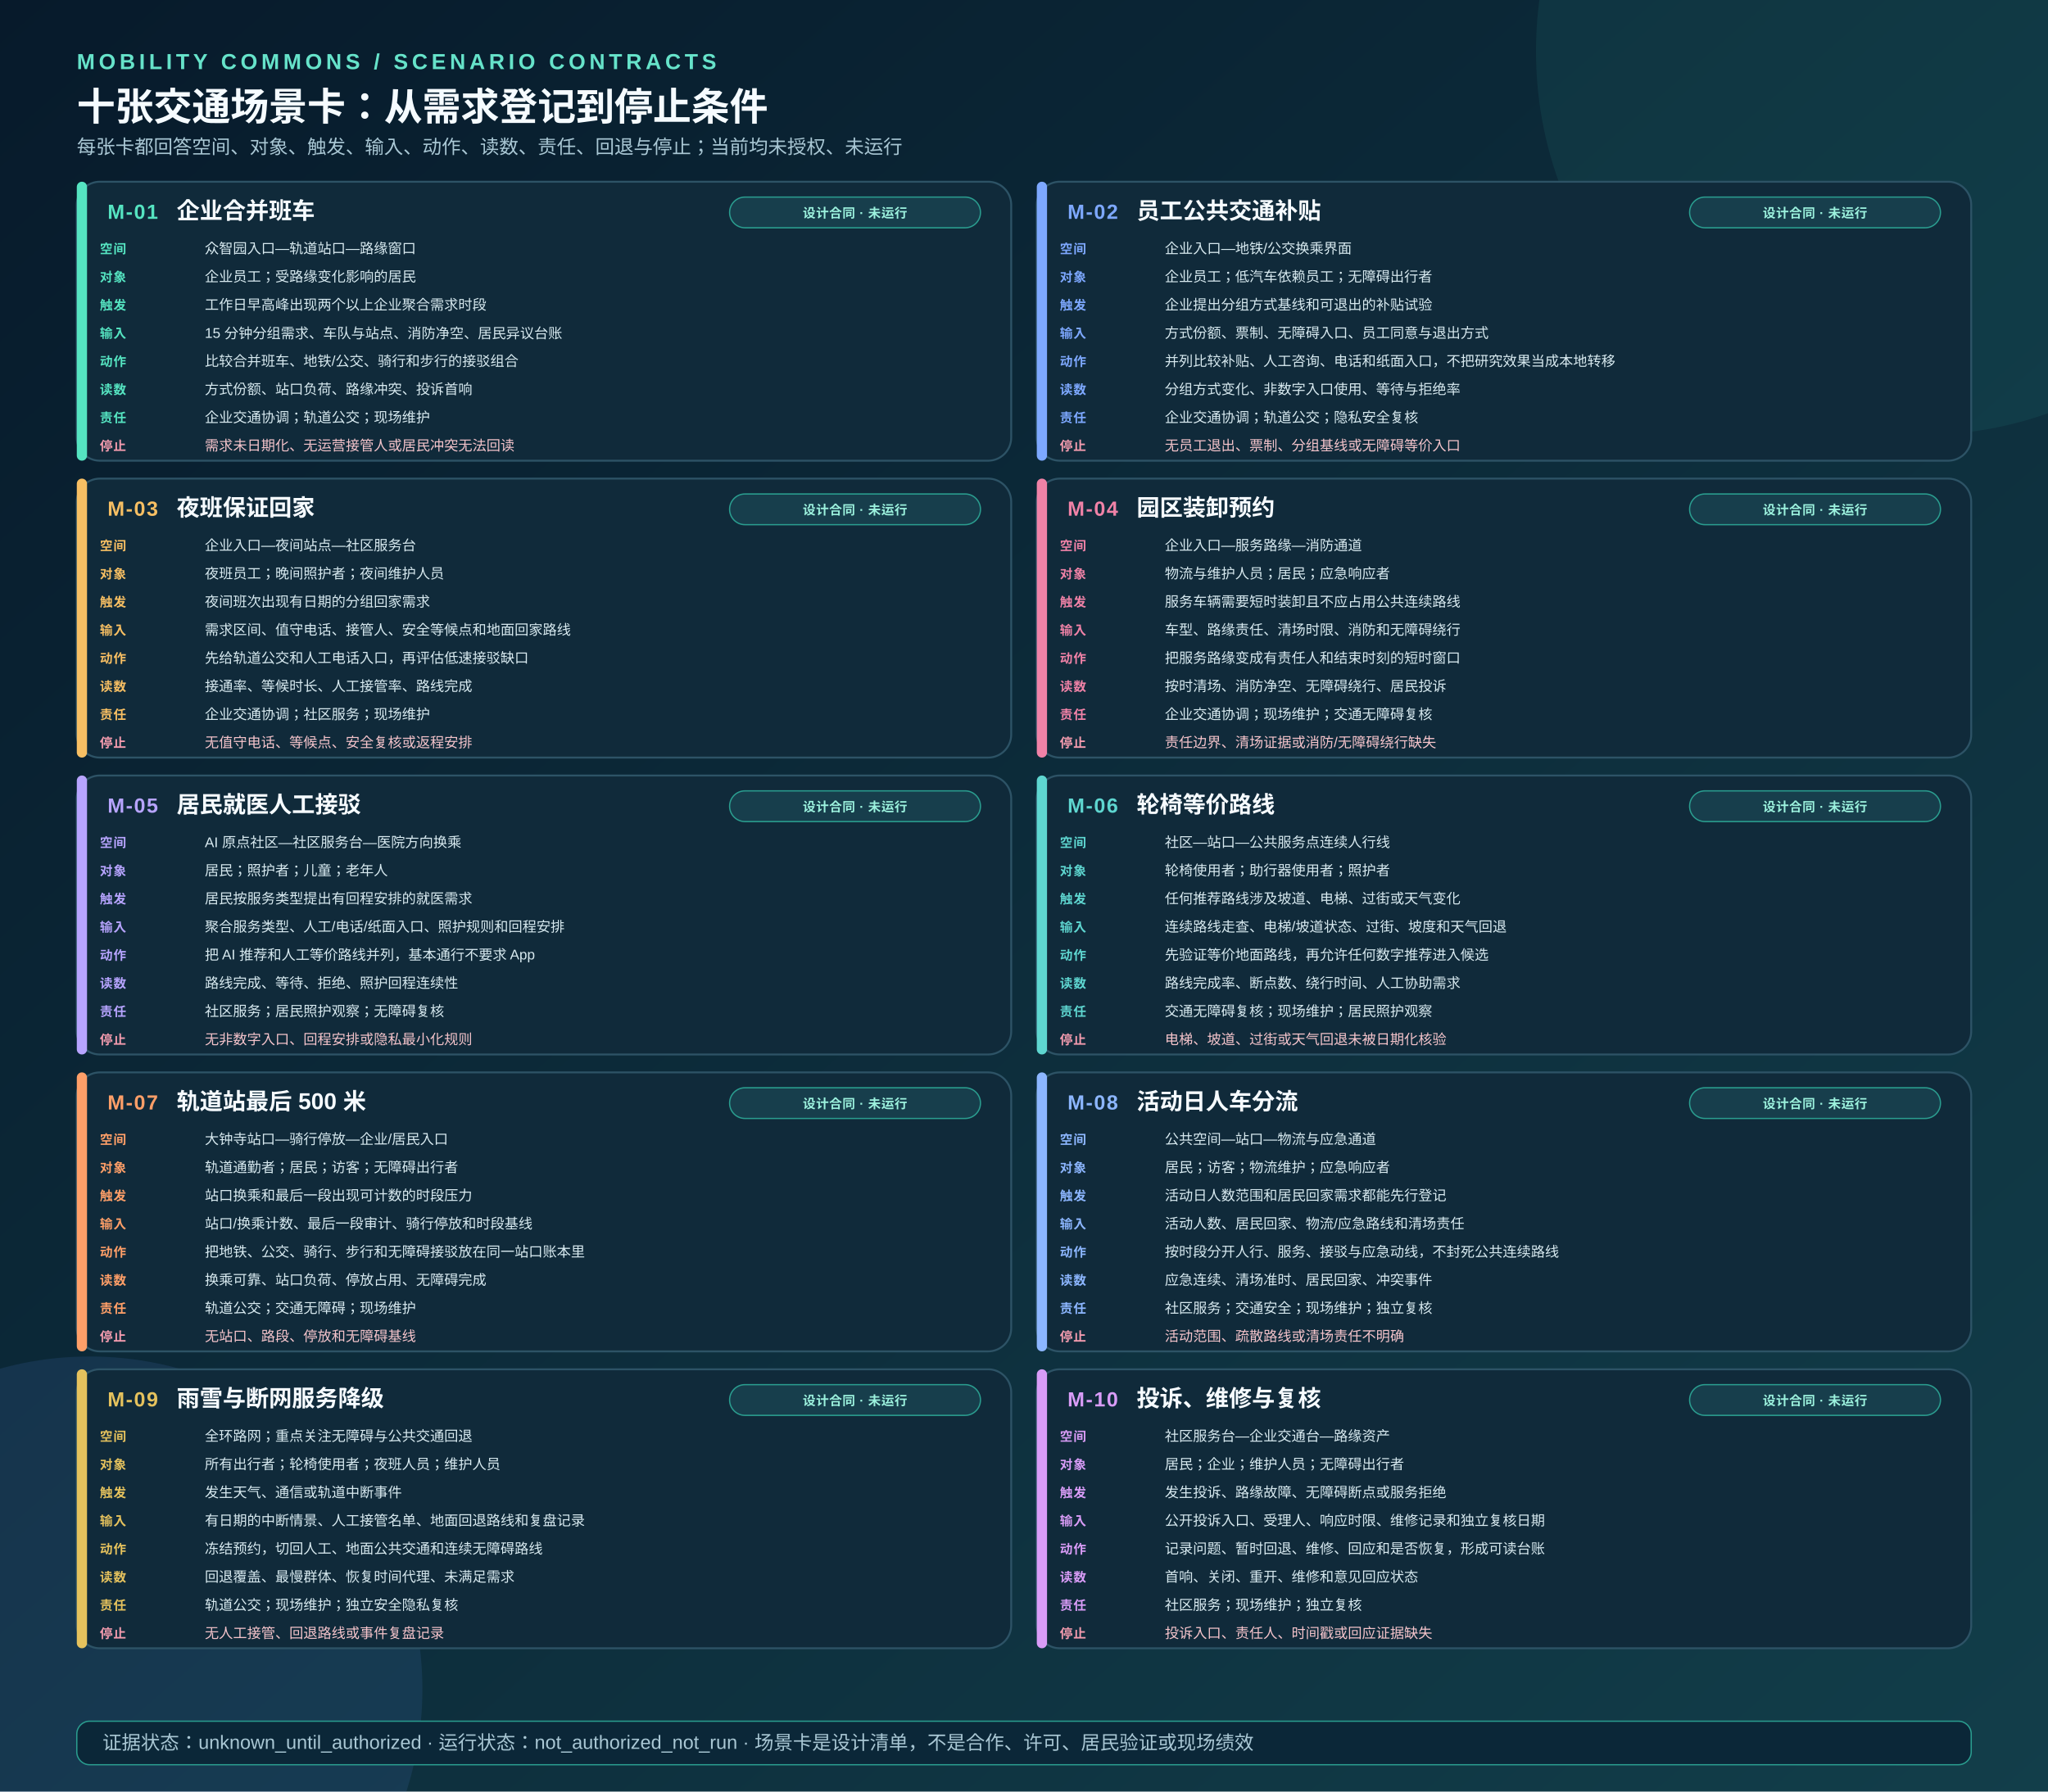
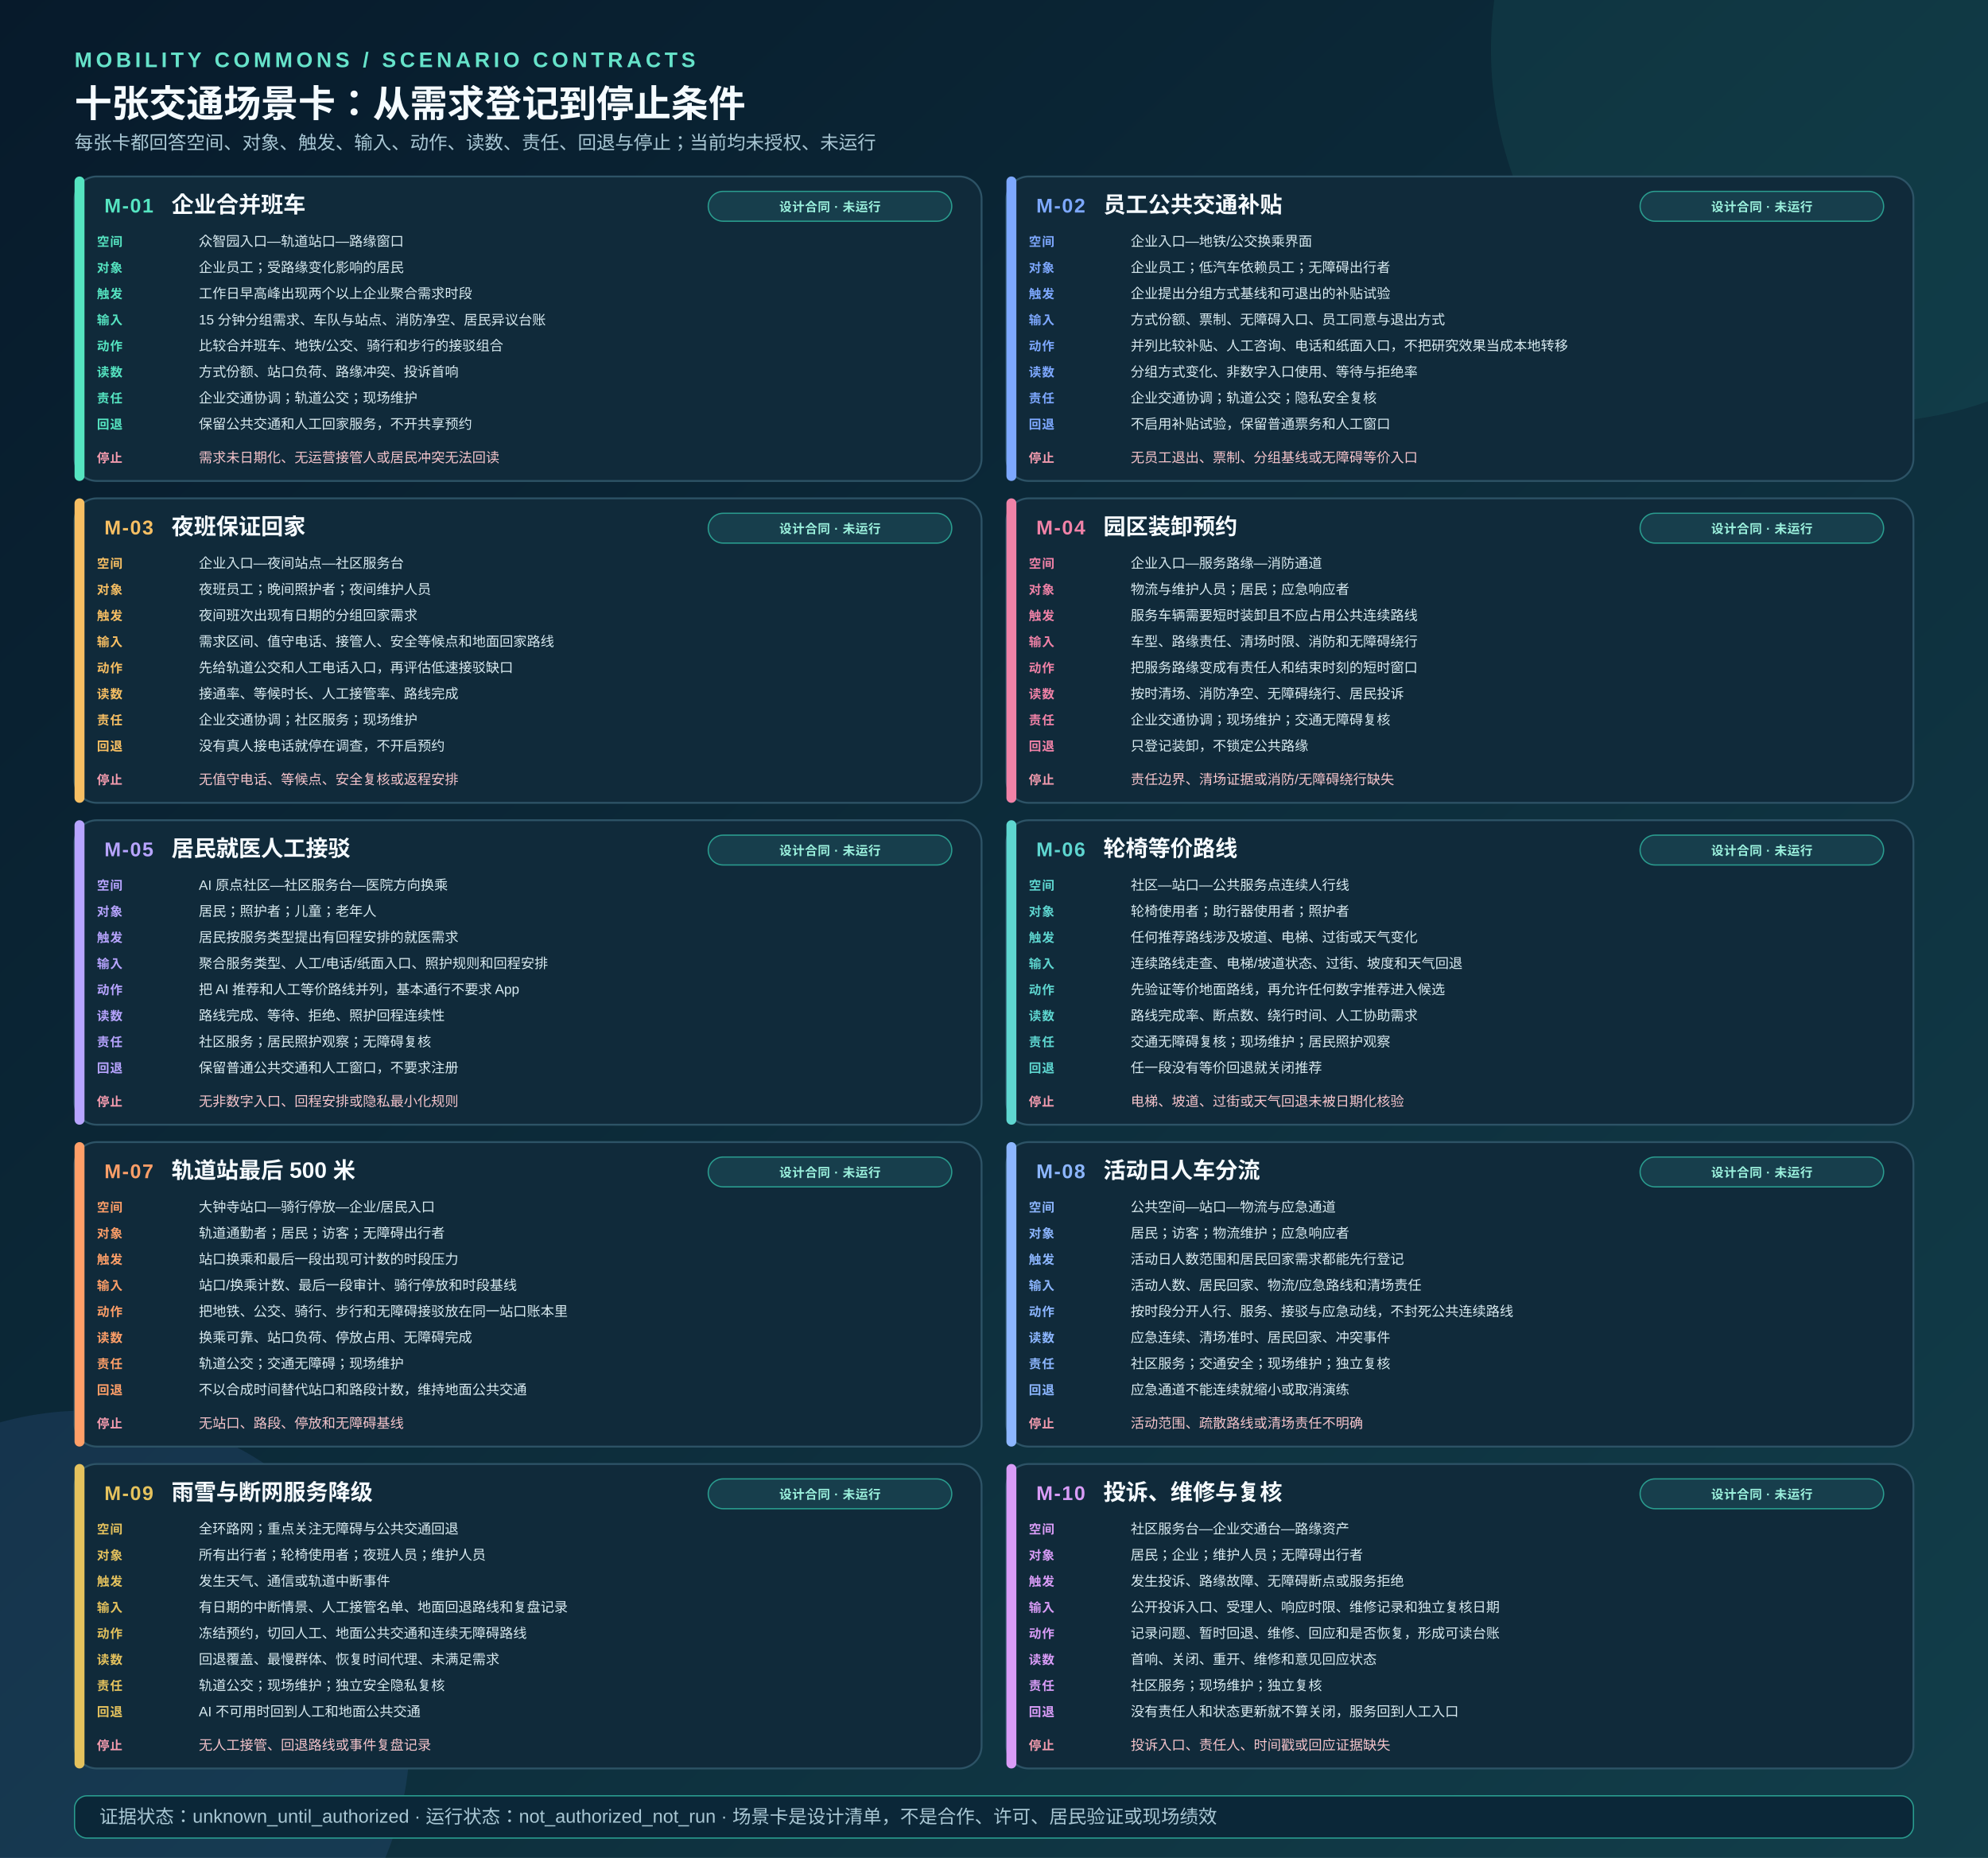
- <svg xmlns="http://www.w3.org/2000/svg" width="1600" height="1400" viewBox="0 0 1600 1400" role="img" aria-labelledby="title desc">
+ <svg xmlns="http://www.w3.org/2000/svg" width="1600" height="1495" viewBox="0 0 1600 1495" role="img" aria-labelledby="title desc">
  <defs>
    <linearGradient id="bg" x1="0" y1="0" x2="1" y2="1">
      <stop offset="0" stop-color="#071A2B" />
      <stop offset="1" stop-color="#123E4A" />
    </linearGradient>
    <style>.sans{font-family:PingFang SC,Microsoft YaHei,Arial,sans-serif}.title{font-size:30px;font-weight:850;fill:#F5FBFF}.sub{font-size:15px;fill:#A9C7D4}.cardId{font:800 16px Arial,sans-serif;letter-spacing:1px}.cardTitle{font:800 18px PingFang SC,Microsoft YaHei,Arial,sans-serif;fill:#F6FBFF}.label{font:800 10px Arial,PingFang SC,sans-serif;letter-spacing:.6px}.field{font:500 11px PingFang SC,Microsoft YaHei,Arial,sans-serif;fill:#D8EAF0}.status{font:800 10px Arial,PingFang SC,sans-serif;fill:#9CF2DE;letter-spacing:.3px}.stopLabel{font:800 10px Arial,PingFang SC,sans-serif;letter-spacing:.5px}.stopText{font:500 11px PingFang SC,Microsoft YaHei,Arial,sans-serif;fill:#F5C4CB}</style>
  </defs>
-   <rect width="1600" height="1400" fill="url(#bg)" />
+   <rect width="1600" height="1495" fill="url(#bg)" />
  <circle cx="1500" cy="40" r="300" fill="#2A9D8F" opacity=".12" />
-   <circle cx="70" cy="1320" r="260" fill="#5B8DEF" opacity=".12" />
+   <circle cx="70" cy="1395" r="260" fill="#5B8DEF" opacity=".12" />
  <text x="60" y="54" class="sans" fill="#66E3CA" font-size="17" font-weight="900" letter-spacing="3">MOBILITY COMMONS / SCENARIO CONTRACTS</text>
  <text x="60" y="94" class="sans title">十张交通场景卡：从需求登记到停止条件</text>
  <text x="60" y="120" class="sans sub">每张卡都回答空间、对象、触发、输入、动作、读数、责任、回退与停止；当前均未授权、未运行</text>
  <g class="card">
-     <rect x="60" y="142" width="730" height="218" rx="18" fill="#102A3A" stroke="#2D5366" stroke-width="1.5" />
-     <rect x="60" y="142" width="8" height="218" rx="4" fill="#55E4C1" />
+     <rect x="60" y="142" width="730" height="245" rx="18" fill="#102A3A" stroke="#2D5366" stroke-width="1.5" />
+     <rect x="60" y="142" width="8" height="245" rx="4" fill="#55E4C1" />
    <text x="84" y="171" class="cardId" fill="#55E4C1">M-01</text>
    <text x="138" y="171" class="cardTitle">企业合并班车</text>
    <rect x="570" y="154" width="196" height="24" rx="12" fill="#173E4C" stroke="#2A9D8F" />
    <text x="668" y="170" text-anchor="middle" class="status">设计合同 · 未运行</text>
    <text x="78" y="198" class="label" fill="#55E4C1">空间</text>
    <text x="160" y="198" class="field">众智园入口—轨道站口—路缘窗口</text>
-     <text x="78" y="220" class="label" fill="#55E4C1">对象</text>
-     <text x="160" y="220" class="field">企业员工；受路缘变化影响的居民</text>
-     <text x="78" y="242" class="label" fill="#55E4C1">触发</text>
-     <text x="160" y="242" class="field">工作日早高峰出现两个以上企业聚合需求时段</text>
-     <text x="78" y="264" class="label" fill="#55E4C1">输入</text>
-     <text x="160" y="264" class="field">15 分钟分组需求、车队与站点、消防净空、居民异议台账</text>
-     <text x="78" y="286" class="label" fill="#55E4C1">动作</text>
-     <text x="160" y="286" class="field">比较合并班车、地铁/公交、骑行和步行的接驳组合</text>
-     <text x="78" y="308" class="label" fill="#55E4C1">读数</text>
-     <text x="160" y="308" class="field">方式份额、站口负荷、路缘冲突、投诉首响</text>
-     <text x="78" y="330" class="label" fill="#55E4C1">责任</text>
-     <text x="160" y="330" class="field">企业交通协调；轨道公交；现场维护</text>
-     <text x="78" y="352" class="stopLabel" fill="#F39BAE">停止</text>
-     <text x="160" y="352" class="stopText">需求未日期化、无运营接管人或居民冲突无法回读</text>
-   </g>
-   <g class="card">
-     <rect x="810" y="142" width="730" height="218" rx="18" fill="#102A3A" stroke="#2D5366" stroke-width="1.5" />
-     <rect x="810" y="142" width="8" height="218" rx="4" fill="#7DA8FF" />
+     <text x="78" y="219" class="label" fill="#55E4C1">对象</text>
+     <text x="160" y="219" class="field">企业员工；受路缘变化影响的居民</text>
+     <text x="78" y="240" class="label" fill="#55E4C1">触发</text>
+     <text x="160" y="240" class="field">工作日早高峰出现两个以上企业聚合需求时段</text>
+     <text x="78" y="261" class="label" fill="#55E4C1">输入</text>
+     <text x="160" y="261" class="field">15 分钟分组需求、车队与站点、消防净空、居民异议台账</text>
+     <text x="78" y="282" class="label" fill="#55E4C1">动作</text>
+     <text x="160" y="282" class="field">比较合并班车、地铁/公交、骑行和步行的接驳组合</text>
+     <text x="78" y="303" class="label" fill="#55E4C1">读数</text>
+     <text x="160" y="303" class="field">方式份额、站口负荷、路缘冲突、投诉首响</text>
+     <text x="78" y="324" class="label" fill="#55E4C1">责任</text>
+     <text x="160" y="324" class="field">企业交通协调；轨道公交；现场维护</text>
+     <text x="78" y="345" class="label" fill="#55E4C1">回退</text>
+     <text x="160" y="345" class="field">保留公共交通和人工回家服务，不开共享预约</text>
+     <text x="78" y="372" class="stopLabel" fill="#F39BAE">停止</text>
+     <text x="160" y="372" class="stopText">需求未日期化、无运营接管人或居民冲突无法回读</text>
+   </g>
+   <g class="card">
+     <rect x="810" y="142" width="730" height="245" rx="18" fill="#102A3A" stroke="#2D5366" stroke-width="1.5" />
+     <rect x="810" y="142" width="8" height="245" rx="4" fill="#7DA8FF" />
    <text x="834" y="171" class="cardId" fill="#7DA8FF">M-02</text>
    <text x="888" y="171" class="cardTitle">员工公共交通补贴</text>
    <rect x="1320" y="154" width="196" height="24" rx="12" fill="#173E4C" stroke="#2A9D8F" />
    <text x="1418" y="170" text-anchor="middle" class="status">设计合同 · 未运行</text>
    <text x="828" y="198" class="label" fill="#7DA8FF">空间</text>
    <text x="910" y="198" class="field">企业入口—地铁/公交换乘界面</text>
-     <text x="828" y="220" class="label" fill="#7DA8FF">对象</text>
-     <text x="910" y="220" class="field">企业员工；低汽车依赖员工；无障碍出行者</text>
-     <text x="828" y="242" class="label" fill="#7DA8FF">触发</text>
-     <text x="910" y="242" class="field">企业提出分组方式基线和可退出的补贴试验</text>
-     <text x="828" y="264" class="label" fill="#7DA8FF">输入</text>
-     <text x="910" y="264" class="field">方式份额、票制、无障碍入口、员工同意与退出方式</text>
-     <text x="828" y="286" class="label" fill="#7DA8FF">动作</text>
-     <text x="910" y="286" class="field">并列比较补贴、人工咨询、电话和纸面入口，不把研究效果当成本地转移</text>
-     <text x="828" y="308" class="label" fill="#7DA8FF">读数</text>
-     <text x="910" y="308" class="field">分组方式变化、非数字入口使用、等待与拒绝率</text>
-     <text x="828" y="330" class="label" fill="#7DA8FF">责任</text>
-     <text x="910" y="330" class="field">企业交通协调；轨道公交；隐私安全复核</text>
-     <text x="828" y="352" class="stopLabel" fill="#F39BAE">停止</text>
-     <text x="910" y="352" class="stopText">无员工退出、票制、分组基线或无障碍等价入口</text>
-   </g>
-   <g class="card">
-     <rect x="60" y="374" width="730" height="218" rx="18" fill="#102A3A" stroke="#2D5366" stroke-width="1.5" />
-     <rect x="60" y="374" width="8" height="218" rx="4" fill="#F7BF63" />
-     <text x="84" y="403" class="cardId" fill="#F7BF63">M-03</text>
-     <text x="138" y="403" class="cardTitle">夜班保证回家</text>
-     <rect x="570" y="386" width="196" height="24" rx="12" fill="#173E4C" stroke="#2A9D8F" />
-     <text x="668" y="402" text-anchor="middle" class="status">设计合同 · 未运行</text>
-     <text x="78" y="430" class="label" fill="#F7BF63">空间</text>
-     <text x="160" y="430" class="field">企业入口—夜间站点—社区服务台</text>
-     <text x="78" y="452" class="label" fill="#F7BF63">对象</text>
-     <text x="160" y="452" class="field">夜班员工；晚间照护者；夜间维护人员</text>
-     <text x="78" y="474" class="label" fill="#F7BF63">触发</text>
-     <text x="160" y="474" class="field">夜间班次出现有日期的分组回家需求</text>
-     <text x="78" y="496" class="label" fill="#F7BF63">输入</text>
-     <text x="160" y="496" class="field">需求区间、值守电话、接管人、安全等候点和地面回家路线</text>
-     <text x="78" y="518" class="label" fill="#F7BF63">动作</text>
-     <text x="160" y="518" class="field">先给轨道公交和人工电话入口，再评估低速接驳缺口</text>
-     <text x="78" y="540" class="label" fill="#F7BF63">读数</text>
-     <text x="160" y="540" class="field">接通率、等候时长、人工接管率、路线完成</text>
-     <text x="78" y="562" class="label" fill="#F7BF63">责任</text>
-     <text x="160" y="562" class="field">企业交通协调；社区服务；现场维护</text>
-     <text x="78" y="584" class="stopLabel" fill="#F39BAE">停止</text>
-     <text x="160" y="584" class="stopText">无值守电话、等候点、安全复核或返程安排</text>
-   </g>
-   <g class="card">
-     <rect x="810" y="374" width="730" height="218" rx="18" fill="#102A3A" stroke="#2D5366" stroke-width="1.5" />
-     <rect x="810" y="374" width="8" height="218" rx="4" fill="#F082A7" />
-     <text x="834" y="403" class="cardId" fill="#F082A7">M-04</text>
-     <text x="888" y="403" class="cardTitle">园区装卸预约</text>
-     <rect x="1320" y="386" width="196" height="24" rx="12" fill="#173E4C" stroke="#2A9D8F" />
-     <text x="1418" y="402" text-anchor="middle" class="status">设计合同 · 未运行</text>
-     <text x="828" y="430" class="label" fill="#F082A7">空间</text>
-     <text x="910" y="430" class="field">企业入口—服务路缘—消防通道</text>
-     <text x="828" y="452" class="label" fill="#F082A7">对象</text>
-     <text x="910" y="452" class="field">物流与维护人员；居民；应急响应者</text>
-     <text x="828" y="474" class="label" fill="#F082A7">触发</text>
-     <text x="910" y="474" class="field">服务车辆需要短时装卸且不应占用公共连续路线</text>
-     <text x="828" y="496" class="label" fill="#F082A7">输入</text>
-     <text x="910" y="496" class="field">车型、路缘责任、清场时限、消防和无障碍绕行</text>
-     <text x="828" y="518" class="label" fill="#F082A7">动作</text>
-     <text x="910" y="518" class="field">把服务路缘变成有责任人和结束时刻的短时窗口</text>
-     <text x="828" y="540" class="label" fill="#F082A7">读数</text>
-     <text x="910" y="540" class="field">按时清场、消防净空、无障碍绕行、居民投诉</text>
-     <text x="828" y="562" class="label" fill="#F082A7">责任</text>
-     <text x="910" y="562" class="field">企业交通协调；现场维护；交通无障碍复核</text>
-     <text x="828" y="584" class="stopLabel" fill="#F39BAE">停止</text>
-     <text x="910" y="584" class="stopText">责任边界、清场证据或消防/无障碍绕行缺失</text>
-   </g>
-   <g class="card">
-     <rect x="60" y="606" width="730" height="218" rx="18" fill="#102A3A" stroke="#2D5366" stroke-width="1.5" />
-     <rect x="60" y="606" width="8" height="218" rx="4" fill="#B7A4FF" />
-     <text x="84" y="635" class="cardId" fill="#B7A4FF">M-05</text>
-     <text x="138" y="635" class="cardTitle">居民就医人工接驳</text>
-     <rect x="570" y="618" width="196" height="24" rx="12" fill="#173E4C" stroke="#2A9D8F" />
-     <text x="668" y="634" text-anchor="middle" class="status">设计合同 · 未运行</text>
-     <text x="78" y="662" class="label" fill="#B7A4FF">空间</text>
-     <text x="160" y="662" class="field">AI 原点社区—社区服务台—医院方向换乘</text>
-     <text x="78" y="684" class="label" fill="#B7A4FF">对象</text>
-     <text x="160" y="684" class="field">居民；照护者；儿童；老年人</text>
-     <text x="78" y="706" class="label" fill="#B7A4FF">触发</text>
-     <text x="160" y="706" class="field">居民按服务类型提出有回程安排的就医需求</text>
-     <text x="78" y="728" class="label" fill="#B7A4FF">输入</text>
-     <text x="160" y="728" class="field">聚合服务类型、人工/电话/纸面入口、照护规则和回程安排</text>
-     <text x="78" y="750" class="label" fill="#B7A4FF">动作</text>
-     <text x="160" y="750" class="field">把 AI 推荐和人工等价路线并列，基本通行不要求 App</text>
-     <text x="78" y="772" class="label" fill="#B7A4FF">读数</text>
-     <text x="160" y="772" class="field">路线完成、等待、拒绝、照护回程连续性</text>
-     <text x="78" y="794" class="label" fill="#B7A4FF">责任</text>
-     <text x="160" y="794" class="field">社区服务；居民照护观察；无障碍复核</text>
-     <text x="78" y="816" class="stopLabel" fill="#F39BAE">停止</text>
-     <text x="160" y="816" class="stopText">无非数字入口、回程安排或隐私最小化规则</text>
-   </g>
-   <g class="card">
-     <rect x="810" y="606" width="730" height="218" rx="18" fill="#102A3A" stroke="#2D5366" stroke-width="1.5" />
-     <rect x="810" y="606" width="8" height="218" rx="4" fill="#5ED6D0" />
-     <text x="834" y="635" class="cardId" fill="#5ED6D0">M-06</text>
-     <text x="888" y="635" class="cardTitle">轮椅等价路线</text>
-     <rect x="1320" y="618" width="196" height="24" rx="12" fill="#173E4C" stroke="#2A9D8F" />
-     <text x="1418" y="634" text-anchor="middle" class="status">设计合同 · 未运行</text>
-     <text x="828" y="662" class="label" fill="#5ED6D0">空间</text>
-     <text x="910" y="662" class="field">社区—站口—公共服务点连续人行线</text>
-     <text x="828" y="684" class="label" fill="#5ED6D0">对象</text>
-     <text x="910" y="684" class="field">轮椅使用者；助行器使用者；照护者</text>
-     <text x="828" y="706" class="label" fill="#5ED6D0">触发</text>
-     <text x="910" y="706" class="field">任何推荐路线涉及坡道、电梯、过街或天气变化</text>
-     <text x="828" y="728" class="label" fill="#5ED6D0">输入</text>
-     <text x="910" y="728" class="field">连续路线走查、电梯/坡道状态、过街、坡度和天气回退</text>
-     <text x="828" y="750" class="label" fill="#5ED6D0">动作</text>
-     <text x="910" y="750" class="field">先验证等价地面路线，再允许任何数字推荐进入候选</text>
-     <text x="828" y="772" class="label" fill="#5ED6D0">读数</text>
-     <text x="910" y="772" class="field">路线完成率、断点数、绕行时间、人工协助需求</text>
-     <text x="828" y="794" class="label" fill="#5ED6D0">责任</text>
-     <text x="910" y="794" class="field">交通无障碍复核；现场维护；居民照护观察</text>
-     <text x="828" y="816" class="stopLabel" fill="#F39BAE">停止</text>
-     <text x="910" y="816" class="stopText">电梯、坡道、过街或天气回退未被日期化核验</text>
-   </g>
-   <g class="card">
-     <rect x="60" y="838" width="730" height="218" rx="18" fill="#102A3A" stroke="#2D5366" stroke-width="1.5" />
-     <rect x="60" y="838" width="8" height="218" rx="4" fill="#FF9F68" />
-     <text x="84" y="867" class="cardId" fill="#FF9F68">M-07</text>
-     <text x="138" y="867" class="cardTitle">轨道站最后 500 米</text>
-     <rect x="570" y="850" width="196" height="24" rx="12" fill="#173E4C" stroke="#2A9D8F" />
-     <text x="668" y="866" text-anchor="middle" class="status">设计合同 · 未运行</text>
-     <text x="78" y="894" class="label" fill="#FF9F68">空间</text>
-     <text x="160" y="894" class="field">大钟寺站口—骑行停放—企业/居民入口</text>
-     <text x="78" y="916" class="label" fill="#FF9F68">对象</text>
-     <text x="160" y="916" class="field">轨道通勤者；居民；访客；无障碍出行者</text>
-     <text x="78" y="938" class="label" fill="#FF9F68">触发</text>
-     <text x="160" y="938" class="field">站口换乘和最后一段出现可计数的时段压力</text>
-     <text x="78" y="960" class="label" fill="#FF9F68">输入</text>
-     <text x="160" y="960" class="field">站口/换乘计数、最后一段审计、骑行停放和时段基线</text>
-     <text x="78" y="982" class="label" fill="#FF9F68">动作</text>
-     <text x="160" y="982" class="field">把地铁、公交、骑行、步行和无障碍接驳放在同一站口账本里</text>
-     <text x="78" y="1004" class="label" fill="#FF9F68">读数</text>
-     <text x="160" y="1004" class="field">换乘可靠、站口负荷、停放占用、无障碍完成</text>
-     <text x="78" y="1026" class="label" fill="#FF9F68">责任</text>
-     <text x="160" y="1026" class="field">轨道公交；交通无障碍；现场维护</text>
-     <text x="78" y="1048" class="stopLabel" fill="#F39BAE">停止</text>
-     <text x="160" y="1048" class="stopText">无站口、路段、停放和无障碍基线</text>
-   </g>
-   <g class="card">
-     <rect x="810" y="838" width="730" height="218" rx="18" fill="#102A3A" stroke="#2D5366" stroke-width="1.5" />
-     <rect x="810" y="838" width="8" height="218" rx="4" fill="#8CB6FF" />
-     <text x="834" y="867" class="cardId" fill="#8CB6FF">M-08</text>
-     <text x="888" y="867" class="cardTitle">活动日人车分流</text>
-     <rect x="1320" y="850" width="196" height="24" rx="12" fill="#173E4C" stroke="#2A9D8F" />
-     <text x="1418" y="866" text-anchor="middle" class="status">设计合同 · 未运行</text>
-     <text x="828" y="894" class="label" fill="#8CB6FF">空间</text>
-     <text x="910" y="894" class="field">公共空间—站口—物流与应急通道</text>
-     <text x="828" y="916" class="label" fill="#8CB6FF">对象</text>
-     <text x="910" y="916" class="field">居民；访客；物流维护；应急响应者</text>
-     <text x="828" y="938" class="label" fill="#8CB6FF">触发</text>
-     <text x="910" y="938" class="field">活动日人数范围和居民回家需求都能先行登记</text>
-     <text x="828" y="960" class="label" fill="#8CB6FF">输入</text>
-     <text x="910" y="960" class="field">活动人数、居民回家、物流/应急路线和清场责任</text>
-     <text x="828" y="982" class="label" fill="#8CB6FF">动作</text>
-     <text x="910" y="982" class="field">按时段分开人行、服务、接驳与应急动线，不封死公共连续路线</text>
-     <text x="828" y="1004" class="label" fill="#8CB6FF">读数</text>
-     <text x="910" y="1004" class="field">应急连续、清场准时、居民回家、冲突事件</text>
-     <text x="828" y="1026" class="label" fill="#8CB6FF">责任</text>
-     <text x="910" y="1026" class="field">社区服务；交通安全；现场维护；独立复核</text>
-     <text x="828" y="1048" class="stopLabel" fill="#F39BAE">停止</text>
-     <text x="910" y="1048" class="stopText">活动范围、疏散路线或清场责任不明确</text>
-   </g>
-   <g class="card">
-     <rect x="60" y="1070" width="730" height="218" rx="18" fill="#102A3A" stroke="#2D5366" stroke-width="1.5" />
-     <rect x="60" y="1070" width="8" height="218" rx="4" fill="#E5C25D" />
-     <text x="84" y="1099" class="cardId" fill="#E5C25D">M-09</text>
-     <text x="138" y="1099" class="cardTitle">雨雪与断网服务降级</text>
-     <rect x="570" y="1082" width="196" height="24" rx="12" fill="#173E4C" stroke="#2A9D8F" />
-     <text x="668" y="1098" text-anchor="middle" class="status">设计合同 · 未运行</text>
-     <text x="78" y="1126" class="label" fill="#E5C25D">空间</text>
-     <text x="160" y="1126" class="field">全环路网；重点关注无障碍与公共交通回退</text>
-     <text x="78" y="1148" class="label" fill="#E5C25D">对象</text>
-     <text x="160" y="1148" class="field">所有出行者；轮椅使用者；夜班人员；维护人员</text>
-     <text x="78" y="1170" class="label" fill="#E5C25D">触发</text>
-     <text x="160" y="1170" class="field">发生天气、通信或轨道中断事件</text>
-     <text x="78" y="1192" class="label" fill="#E5C25D">输入</text>
-     <text x="160" y="1192" class="field">有日期的中断情景、人工接管名单、地面回退路线和复盘记录</text>
-     <text x="78" y="1214" class="label" fill="#E5C25D">动作</text>
-     <text x="160" y="1214" class="field">冻结预约，切回人工、地面公共交通和连续无障碍路线</text>
-     <text x="78" y="1236" class="label" fill="#E5C25D">读数</text>
-     <text x="160" y="1236" class="field">回退覆盖、最慢群体、恢复时间代理、未满足需求</text>
-     <text x="78" y="1258" class="label" fill="#E5C25D">责任</text>
-     <text x="160" y="1258" class="field">轨道公交；现场维护；独立安全隐私复核</text>
-     <text x="78" y="1280" class="stopLabel" fill="#F39BAE">停止</text>
-     <text x="160" y="1280" class="stopText">无人工接管、回退路线或事件复盘记录</text>
-   </g>
-   <g class="card">
-     <rect x="810" y="1070" width="730" height="218" rx="18" fill="#102A3A" stroke="#2D5366" stroke-width="1.5" />
-     <rect x="810" y="1070" width="8" height="218" rx="4" fill="#D99CF7" />
-     <text x="834" y="1099" class="cardId" fill="#D99CF7">M-10</text>
-     <text x="888" y="1099" class="cardTitle">投诉、维修与复核</text>
-     <rect x="1320" y="1082" width="196" height="24" rx="12" fill="#173E4C" stroke="#2A9D8F" />
-     <text x="1418" y="1098" text-anchor="middle" class="status">设计合同 · 未运行</text>
-     <text x="828" y="1126" class="label" fill="#D99CF7">空间</text>
-     <text x="910" y="1126" class="field">社区服务台—企业交通台—路缘资产</text>
-     <text x="828" y="1148" class="label" fill="#D99CF7">对象</text>
-     <text x="910" y="1148" class="field">居民；企业；维护人员；无障碍出行者</text>
-     <text x="828" y="1170" class="label" fill="#D99CF7">触发</text>
-     <text x="910" y="1170" class="field">发生投诉、路缘故障、无障碍断点或服务拒绝</text>
-     <text x="828" y="1192" class="label" fill="#D99CF7">输入</text>
-     <text x="910" y="1192" class="field">公开投诉入口、受理人、响应时限、维修记录和独立复核日期</text>
-     <text x="828" y="1214" class="label" fill="#D99CF7">动作</text>
-     <text x="910" y="1214" class="field">记录问题、暂时回退、维修、回应和是否恢复，形成可读台账</text>
-     <text x="828" y="1236" class="label" fill="#D99CF7">读数</text>
-     <text x="910" y="1236" class="field">首响、关闭、重开、维修和意见回应状态</text>
-     <text x="828" y="1258" class="label" fill="#D99CF7">责任</text>
-     <text x="910" y="1258" class="field">社区服务；现场维护；独立复核</text>
-     <text x="828" y="1280" class="stopLabel" fill="#F39BAE">停止</text>
-     <text x="910" y="1280" class="stopText">投诉入口、责任人、时间戳或回应证据缺失</text>
-   </g>
-   <rect x="60" y="1345" width="1480" height="34" rx="10" fill="#0B2738" stroke="#2A9D8F" />
-   <text x="80" y="1367" class="sans sub" font-size="12">证据状态：unknown_until_authorized · 运行状态：not_authorized_not_run · 场景卡是设计清单，不是合作、许可、居民验证或现场绩效</text>
+     <text x="828" y="219" class="label" fill="#7DA8FF">对象</text>
+     <text x="910" y="219" class="field">企业员工；低汽车依赖员工；无障碍出行者</text>
+     <text x="828" y="240" class="label" fill="#7DA8FF">触发</text>
+     <text x="910" y="240" class="field">企业提出分组方式基线和可退出的补贴试验</text>
+     <text x="828" y="261" class="label" fill="#7DA8FF">输入</text>
+     <text x="910" y="261" class="field">方式份额、票制、无障碍入口、员工同意与退出方式</text>
+     <text x="828" y="282" class="label" fill="#7DA8FF">动作</text>
+     <text x="910" y="282" class="field">并列比较补贴、人工咨询、电话和纸面入口，不把研究效果当成本地转移</text>
+     <text x="828" y="303" class="label" fill="#7DA8FF">读数</text>
+     <text x="910" y="303" class="field">分组方式变化、非数字入口使用、等待与拒绝率</text>
+     <text x="828" y="324" class="label" fill="#7DA8FF">责任</text>
+     <text x="910" y="324" class="field">企业交通协调；轨道公交；隐私安全复核</text>
+     <text x="828" y="345" class="label" fill="#7DA8FF">回退</text>
+     <text x="910" y="345" class="field">不启用补贴试验，保留普通票务和人工窗口</text>
+     <text x="828" y="372" class="stopLabel" fill="#F39BAE">停止</text>
+     <text x="910" y="372" class="stopText">无员工退出、票制、分组基线或无障碍等价入口</text>
+   </g>
+   <g class="card">
+     <rect x="60" y="401" width="730" height="245" rx="18" fill="#102A3A" stroke="#2D5366" stroke-width="1.5" />
+     <rect x="60" y="401" width="8" height="245" rx="4" fill="#F7BF63" />
+     <text x="84" y="430" class="cardId" fill="#F7BF63">M-03</text>
+     <text x="138" y="430" class="cardTitle">夜班保证回家</text>
+     <rect x="570" y="413" width="196" height="24" rx="12" fill="#173E4C" stroke="#2A9D8F" />
+     <text x="668" y="429" text-anchor="middle" class="status">设计合同 · 未运行</text>
+     <text x="78" y="457" class="label" fill="#F7BF63">空间</text>
+     <text x="160" y="457" class="field">企业入口—夜间站点—社区服务台</text>
+     <text x="78" y="478" class="label" fill="#F7BF63">对象</text>
+     <text x="160" y="478" class="field">夜班员工；晚间照护者；夜间维护人员</text>
+     <text x="78" y="499" class="label" fill="#F7BF63">触发</text>
+     <text x="160" y="499" class="field">夜间班次出现有日期的分组回家需求</text>
+     <text x="78" y="520" class="label" fill="#F7BF63">输入</text>
+     <text x="160" y="520" class="field">需求区间、值守电话、接管人、安全等候点和地面回家路线</text>
+     <text x="78" y="541" class="label" fill="#F7BF63">动作</text>
+     <text x="160" y="541" class="field">先给轨道公交和人工电话入口，再评估低速接驳缺口</text>
+     <text x="78" y="562" class="label" fill="#F7BF63">读数</text>
+     <text x="160" y="562" class="field">接通率、等候时长、人工接管率、路线完成</text>
+     <text x="78" y="583" class="label" fill="#F7BF63">责任</text>
+     <text x="160" y="583" class="field">企业交通协调；社区服务；现场维护</text>
+     <text x="78" y="604" class="label" fill="#F7BF63">回退</text>
+     <text x="160" y="604" class="field">没有真人接电话就停在调查，不开启预约</text>
+     <text x="78" y="631" class="stopLabel" fill="#F39BAE">停止</text>
+     <text x="160" y="631" class="stopText">无值守电话、等候点、安全复核或返程安排</text>
+   </g>
+   <g class="card">
+     <rect x="810" y="401" width="730" height="245" rx="18" fill="#102A3A" stroke="#2D5366" stroke-width="1.5" />
+     <rect x="810" y="401" width="8" height="245" rx="4" fill="#F082A7" />
+     <text x="834" y="430" class="cardId" fill="#F082A7">M-04</text>
+     <text x="888" y="430" class="cardTitle">园区装卸预约</text>
+     <rect x="1320" y="413" width="196" height="24" rx="12" fill="#173E4C" stroke="#2A9D8F" />
+     <text x="1418" y="429" text-anchor="middle" class="status">设计合同 · 未运行</text>
+     <text x="828" y="457" class="label" fill="#F082A7">空间</text>
+     <text x="910" y="457" class="field">企业入口—服务路缘—消防通道</text>
+     <text x="828" y="478" class="label" fill="#F082A7">对象</text>
+     <text x="910" y="478" class="field">物流与维护人员；居民；应急响应者</text>
+     <text x="828" y="499" class="label" fill="#F082A7">触发</text>
+     <text x="910" y="499" class="field">服务车辆需要短时装卸且不应占用公共连续路线</text>
+     <text x="828" y="520" class="label" fill="#F082A7">输入</text>
+     <text x="910" y="520" class="field">车型、路缘责任、清场时限、消防和无障碍绕行</text>
+     <text x="828" y="541" class="label" fill="#F082A7">动作</text>
+     <text x="910" y="541" class="field">把服务路缘变成有责任人和结束时刻的短时窗口</text>
+     <text x="828" y="562" class="label" fill="#F082A7">读数</text>
+     <text x="910" y="562" class="field">按时清场、消防净空、无障碍绕行、居民投诉</text>
+     <text x="828" y="583" class="label" fill="#F082A7">责任</text>
+     <text x="910" y="583" class="field">企业交通协调；现场维护；交通无障碍复核</text>
+     <text x="828" y="604" class="label" fill="#F082A7">回退</text>
+     <text x="910" y="604" class="field">只登记装卸，不锁定公共路缘</text>
+     <text x="828" y="631" class="stopLabel" fill="#F39BAE">停止</text>
+     <text x="910" y="631" class="stopText">责任边界、清场证据或消防/无障碍绕行缺失</text>
+   </g>
+   <g class="card">
+     <rect x="60" y="660" width="730" height="245" rx="18" fill="#102A3A" stroke="#2D5366" stroke-width="1.5" />
+     <rect x="60" y="660" width="8" height="245" rx="4" fill="#B7A4FF" />
+     <text x="84" y="689" class="cardId" fill="#B7A4FF">M-05</text>
+     <text x="138" y="689" class="cardTitle">居民就医人工接驳</text>
+     <rect x="570" y="672" width="196" height="24" rx="12" fill="#173E4C" stroke="#2A9D8F" />
+     <text x="668" y="688" text-anchor="middle" class="status">设计合同 · 未运行</text>
+     <text x="78" y="716" class="label" fill="#B7A4FF">空间</text>
+     <text x="160" y="716" class="field">AI 原点社区—社区服务台—医院方向换乘</text>
+     <text x="78" y="737" class="label" fill="#B7A4FF">对象</text>
+     <text x="160" y="737" class="field">居民；照护者；儿童；老年人</text>
+     <text x="78" y="758" class="label" fill="#B7A4FF">触发</text>
+     <text x="160" y="758" class="field">居民按服务类型提出有回程安排的就医需求</text>
+     <text x="78" y="779" class="label" fill="#B7A4FF">输入</text>
+     <text x="160" y="779" class="field">聚合服务类型、人工/电话/纸面入口、照护规则和回程安排</text>
+     <text x="78" y="800" class="label" fill="#B7A4FF">动作</text>
+     <text x="160" y="800" class="field">把 AI 推荐和人工等价路线并列，基本通行不要求 App</text>
+     <text x="78" y="821" class="label" fill="#B7A4FF">读数</text>
+     <text x="160" y="821" class="field">路线完成、等待、拒绝、照护回程连续性</text>
+     <text x="78" y="842" class="label" fill="#B7A4FF">责任</text>
+     <text x="160" y="842" class="field">社区服务；居民照护观察；无障碍复核</text>
+     <text x="78" y="863" class="label" fill="#B7A4FF">回退</text>
+     <text x="160" y="863" class="field">保留普通公共交通和人工窗口，不要求注册</text>
+     <text x="78" y="890" class="stopLabel" fill="#F39BAE">停止</text>
+     <text x="160" y="890" class="stopText">无非数字入口、回程安排或隐私最小化规则</text>
+   </g>
+   <g class="card">
+     <rect x="810" y="660" width="730" height="245" rx="18" fill="#102A3A" stroke="#2D5366" stroke-width="1.5" />
+     <rect x="810" y="660" width="8" height="245" rx="4" fill="#5ED6D0" />
+     <text x="834" y="689" class="cardId" fill="#5ED6D0">M-06</text>
+     <text x="888" y="689" class="cardTitle">轮椅等价路线</text>
+     <rect x="1320" y="672" width="196" height="24" rx="12" fill="#173E4C" stroke="#2A9D8F" />
+     <text x="1418" y="688" text-anchor="middle" class="status">设计合同 · 未运行</text>
+     <text x="828" y="716" class="label" fill="#5ED6D0">空间</text>
+     <text x="910" y="716" class="field">社区—站口—公共服务点连续人行线</text>
+     <text x="828" y="737" class="label" fill="#5ED6D0">对象</text>
+     <text x="910" y="737" class="field">轮椅使用者；助行器使用者；照护者</text>
+     <text x="828" y="758" class="label" fill="#5ED6D0">触发</text>
+     <text x="910" y="758" class="field">任何推荐路线涉及坡道、电梯、过街或天气变化</text>
+     <text x="828" y="779" class="label" fill="#5ED6D0">输入</text>
+     <text x="910" y="779" class="field">连续路线走查、电梯/坡道状态、过街、坡度和天气回退</text>
+     <text x="828" y="800" class="label" fill="#5ED6D0">动作</text>
+     <text x="910" y="800" class="field">先验证等价地面路线，再允许任何数字推荐进入候选</text>
+     <text x="828" y="821" class="label" fill="#5ED6D0">读数</text>
+     <text x="910" y="821" class="field">路线完成率、断点数、绕行时间、人工协助需求</text>
+     <text x="828" y="842" class="label" fill="#5ED6D0">责任</text>
+     <text x="910" y="842" class="field">交通无障碍复核；现场维护；居民照护观察</text>
+     <text x="828" y="863" class="label" fill="#5ED6D0">回退</text>
+     <text x="910" y="863" class="field">任一段没有等价回退就关闭推荐</text>
+     <text x="828" y="890" class="stopLabel" fill="#F39BAE">停止</text>
+     <text x="910" y="890" class="stopText">电梯、坡道、过街或天气回退未被日期化核验</text>
+   </g>
+   <g class="card">
+     <rect x="60" y="919" width="730" height="245" rx="18" fill="#102A3A" stroke="#2D5366" stroke-width="1.5" />
+     <rect x="60" y="919" width="8" height="245" rx="4" fill="#FF9F68" />
+     <text x="84" y="948" class="cardId" fill="#FF9F68">M-07</text>
+     <text x="138" y="948" class="cardTitle">轨道站最后 500 米</text>
+     <rect x="570" y="931" width="196" height="24" rx="12" fill="#173E4C" stroke="#2A9D8F" />
+     <text x="668" y="947" text-anchor="middle" class="status">设计合同 · 未运行</text>
+     <text x="78" y="975" class="label" fill="#FF9F68">空间</text>
+     <text x="160" y="975" class="field">大钟寺站口—骑行停放—企业/居民入口</text>
+     <text x="78" y="996" class="label" fill="#FF9F68">对象</text>
+     <text x="160" y="996" class="field">轨道通勤者；居民；访客；无障碍出行者</text>
+     <text x="78" y="1017" class="label" fill="#FF9F68">触发</text>
+     <text x="160" y="1017" class="field">站口换乘和最后一段出现可计数的时段压力</text>
+     <text x="78" y="1038" class="label" fill="#FF9F68">输入</text>
+     <text x="160" y="1038" class="field">站口/换乘计数、最后一段审计、骑行停放和时段基线</text>
+     <text x="78" y="1059" class="label" fill="#FF9F68">动作</text>
+     <text x="160" y="1059" class="field">把地铁、公交、骑行、步行和无障碍接驳放在同一站口账本里</text>
+     <text x="78" y="1080" class="label" fill="#FF9F68">读数</text>
+     <text x="160" y="1080" class="field">换乘可靠、站口负荷、停放占用、无障碍完成</text>
+     <text x="78" y="1101" class="label" fill="#FF9F68">责任</text>
+     <text x="160" y="1101" class="field">轨道公交；交通无障碍；现场维护</text>
+     <text x="78" y="1122" class="label" fill="#FF9F68">回退</text>
+     <text x="160" y="1122" class="field">不以合成时间替代站口和路段计数，维持地面公共交通</text>
+     <text x="78" y="1149" class="stopLabel" fill="#F39BAE">停止</text>
+     <text x="160" y="1149" class="stopText">无站口、路段、停放和无障碍基线</text>
+   </g>
+   <g class="card">
+     <rect x="810" y="919" width="730" height="245" rx="18" fill="#102A3A" stroke="#2D5366" stroke-width="1.5" />
+     <rect x="810" y="919" width="8" height="245" rx="4" fill="#8CB6FF" />
+     <text x="834" y="948" class="cardId" fill="#8CB6FF">M-08</text>
+     <text x="888" y="948" class="cardTitle">活动日人车分流</text>
+     <rect x="1320" y="931" width="196" height="24" rx="12" fill="#173E4C" stroke="#2A9D8F" />
+     <text x="1418" y="947" text-anchor="middle" class="status">设计合同 · 未运行</text>
+     <text x="828" y="975" class="label" fill="#8CB6FF">空间</text>
+     <text x="910" y="975" class="field">公共空间—站口—物流与应急通道</text>
+     <text x="828" y="996" class="label" fill="#8CB6FF">对象</text>
+     <text x="910" y="996" class="field">居民；访客；物流维护；应急响应者</text>
+     <text x="828" y="1017" class="label" fill="#8CB6FF">触发</text>
+     <text x="910" y="1017" class="field">活动日人数范围和居民回家需求都能先行登记</text>
+     <text x="828" y="1038" class="label" fill="#8CB6FF">输入</text>
+     <text x="910" y="1038" class="field">活动人数、居民回家、物流/应急路线和清场责任</text>
+     <text x="828" y="1059" class="label" fill="#8CB6FF">动作</text>
+     <text x="910" y="1059" class="field">按时段分开人行、服务、接驳与应急动线，不封死公共连续路线</text>
+     <text x="828" y="1080" class="label" fill="#8CB6FF">读数</text>
+     <text x="910" y="1080" class="field">应急连续、清场准时、居民回家、冲突事件</text>
+     <text x="828" y="1101" class="label" fill="#8CB6FF">责任</text>
+     <text x="910" y="1101" class="field">社区服务；交通安全；现场维护；独立复核</text>
+     <text x="828" y="1122" class="label" fill="#8CB6FF">回退</text>
+     <text x="910" y="1122" class="field">应急通道不能连续就缩小或取消演练</text>
+     <text x="828" y="1149" class="stopLabel" fill="#F39BAE">停止</text>
+     <text x="910" y="1149" class="stopText">活动范围、疏散路线或清场责任不明确</text>
+   </g>
+   <g class="card">
+     <rect x="60" y="1178" width="730" height="245" rx="18" fill="#102A3A" stroke="#2D5366" stroke-width="1.5" />
+     <rect x="60" y="1178" width="8" height="245" rx="4" fill="#E5C25D" />
+     <text x="84" y="1207" class="cardId" fill="#E5C25D">M-09</text>
+     <text x="138" y="1207" class="cardTitle">雨雪与断网服务降级</text>
+     <rect x="570" y="1190" width="196" height="24" rx="12" fill="#173E4C" stroke="#2A9D8F" />
+     <text x="668" y="1206" text-anchor="middle" class="status">设计合同 · 未运行</text>
+     <text x="78" y="1234" class="label" fill="#E5C25D">空间</text>
+     <text x="160" y="1234" class="field">全环路网；重点关注无障碍与公共交通回退</text>
+     <text x="78" y="1255" class="label" fill="#E5C25D">对象</text>
+     <text x="160" y="1255" class="field">所有出行者；轮椅使用者；夜班人员；维护人员</text>
+     <text x="78" y="1276" class="label" fill="#E5C25D">触发</text>
+     <text x="160" y="1276" class="field">发生天气、通信或轨道中断事件</text>
+     <text x="78" y="1297" class="label" fill="#E5C25D">输入</text>
+     <text x="160" y="1297" class="field">有日期的中断情景、人工接管名单、地面回退路线和复盘记录</text>
+     <text x="78" y="1318" class="label" fill="#E5C25D">动作</text>
+     <text x="160" y="1318" class="field">冻结预约，切回人工、地面公共交通和连续无障碍路线</text>
+     <text x="78" y="1339" class="label" fill="#E5C25D">读数</text>
+     <text x="160" y="1339" class="field">回退覆盖、最慢群体、恢复时间代理、未满足需求</text>
+     <text x="78" y="1360" class="label" fill="#E5C25D">责任</text>
+     <text x="160" y="1360" class="field">轨道公交；现场维护；独立安全隐私复核</text>
+     <text x="78" y="1381" class="label" fill="#E5C25D">回退</text>
+     <text x="160" y="1381" class="field">AI 不可用时回到人工和地面公共交通</text>
+     <text x="78" y="1408" class="stopLabel" fill="#F39BAE">停止</text>
+     <text x="160" y="1408" class="stopText">无人工接管、回退路线或事件复盘记录</text>
+   </g>
+   <g class="card">
+     <rect x="810" y="1178" width="730" height="245" rx="18" fill="#102A3A" stroke="#2D5366" stroke-width="1.5" />
+     <rect x="810" y="1178" width="8" height="245" rx="4" fill="#D99CF7" />
+     <text x="834" y="1207" class="cardId" fill="#D99CF7">M-10</text>
+     <text x="888" y="1207" class="cardTitle">投诉、维修与复核</text>
+     <rect x="1320" y="1190" width="196" height="24" rx="12" fill="#173E4C" stroke="#2A9D8F" />
+     <text x="1418" y="1206" text-anchor="middle" class="status">设计合同 · 未运行</text>
+     <text x="828" y="1234" class="label" fill="#D99CF7">空间</text>
+     <text x="910" y="1234" class="field">社区服务台—企业交通台—路缘资产</text>
+     <text x="828" y="1255" class="label" fill="#D99CF7">对象</text>
+     <text x="910" y="1255" class="field">居民；企业；维护人员；无障碍出行者</text>
+     <text x="828" y="1276" class="label" fill="#D99CF7">触发</text>
+     <text x="910" y="1276" class="field">发生投诉、路缘故障、无障碍断点或服务拒绝</text>
+     <text x="828" y="1297" class="label" fill="#D99CF7">输入</text>
+     <text x="910" y="1297" class="field">公开投诉入口、受理人、响应时限、维修记录和独立复核日期</text>
+     <text x="828" y="1318" class="label" fill="#D99CF7">动作</text>
+     <text x="910" y="1318" class="field">记录问题、暂时回退、维修、回应和是否恢复，形成可读台账</text>
+     <text x="828" y="1339" class="label" fill="#D99CF7">读数</text>
+     <text x="910" y="1339" class="field">首响、关闭、重开、维修和意见回应状态</text>
+     <text x="828" y="1360" class="label" fill="#D99CF7">责任</text>
+     <text x="910" y="1360" class="field">社区服务；现场维护；独立复核</text>
+     <text x="828" y="1381" class="label" fill="#D99CF7">回退</text>
+     <text x="910" y="1381" class="field">没有责任人和状态更新就不算关闭，服务回到人工入口</text>
+     <text x="828" y="1408" class="stopLabel" fill="#F39BAE">停止</text>
+     <text x="910" y="1408" class="stopText">投诉入口、责任人、时间戳或回应证据缺失</text>
+   </g>
+   <rect x="60" y="1445" width="1480" height="34" rx="10" fill="#0B2738" stroke="#2A9D8F" />
+   <text x="80" y="1467" class="sans sub" font-size="12">证据状态：unknown_until_authorized · 运行状态：not_authorized_not_run · 场景卡是设计清单，不是合作、许可、居民验证或现场绩效</text>
</svg>
